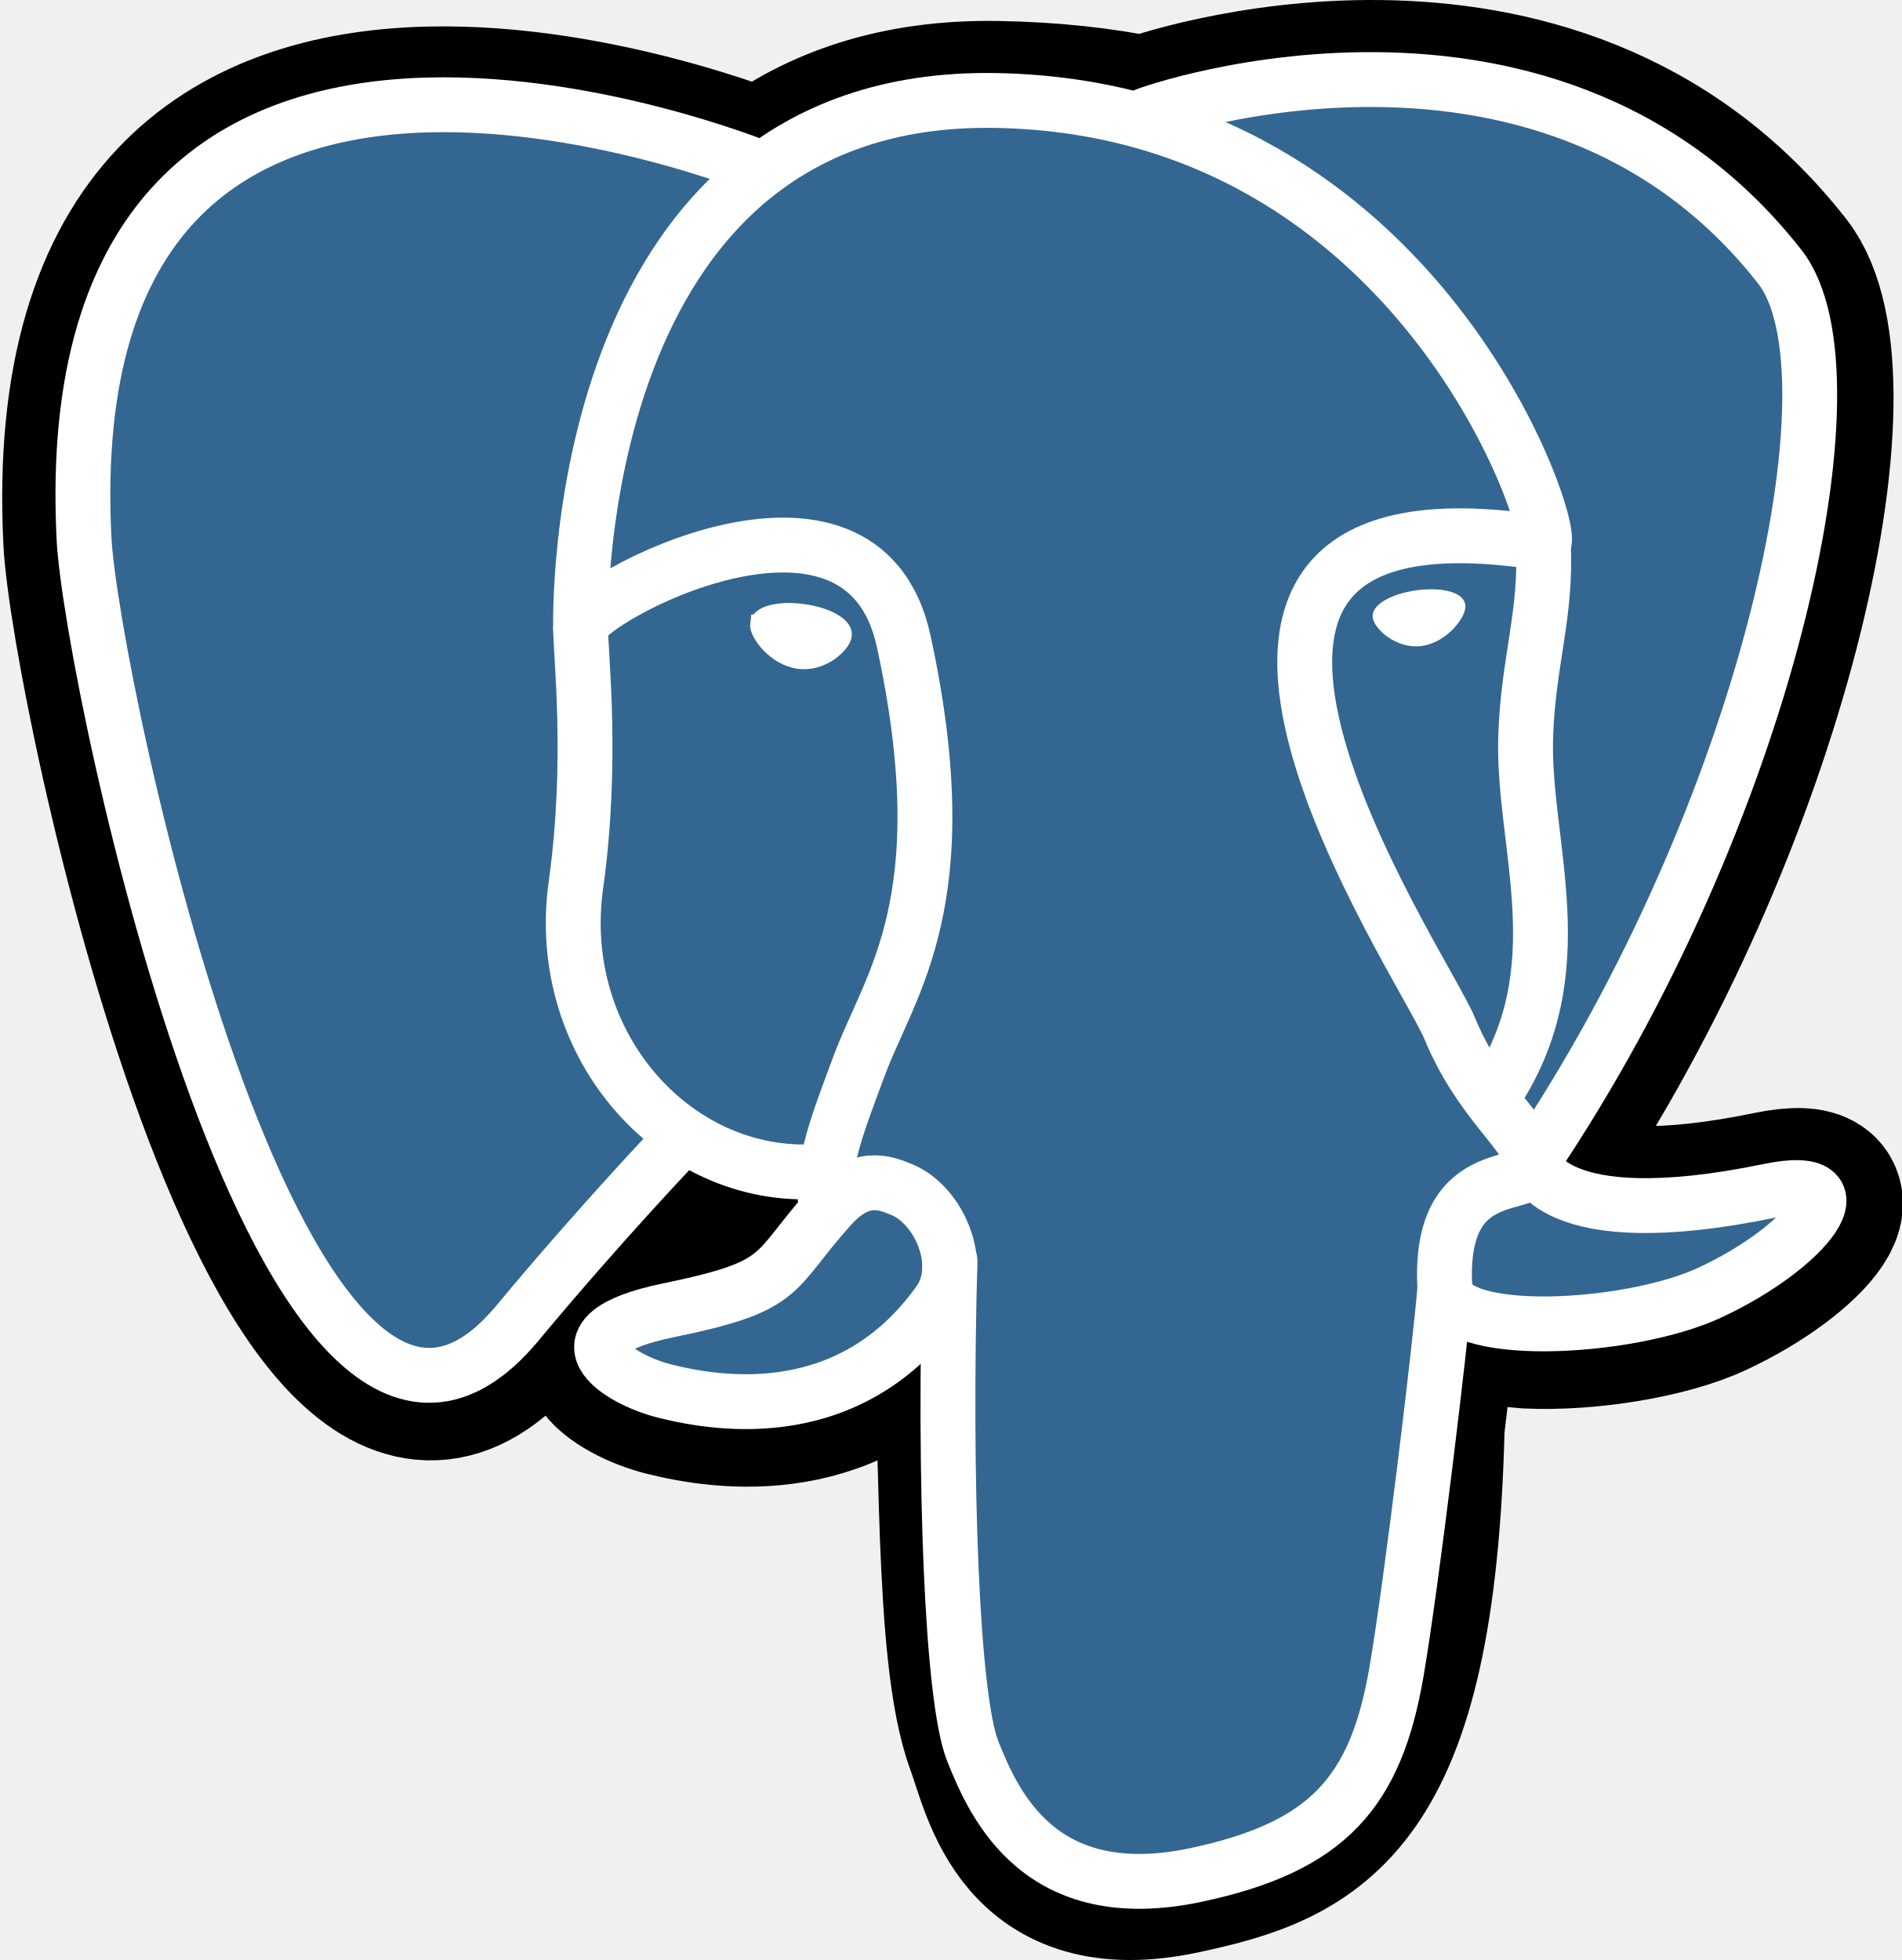
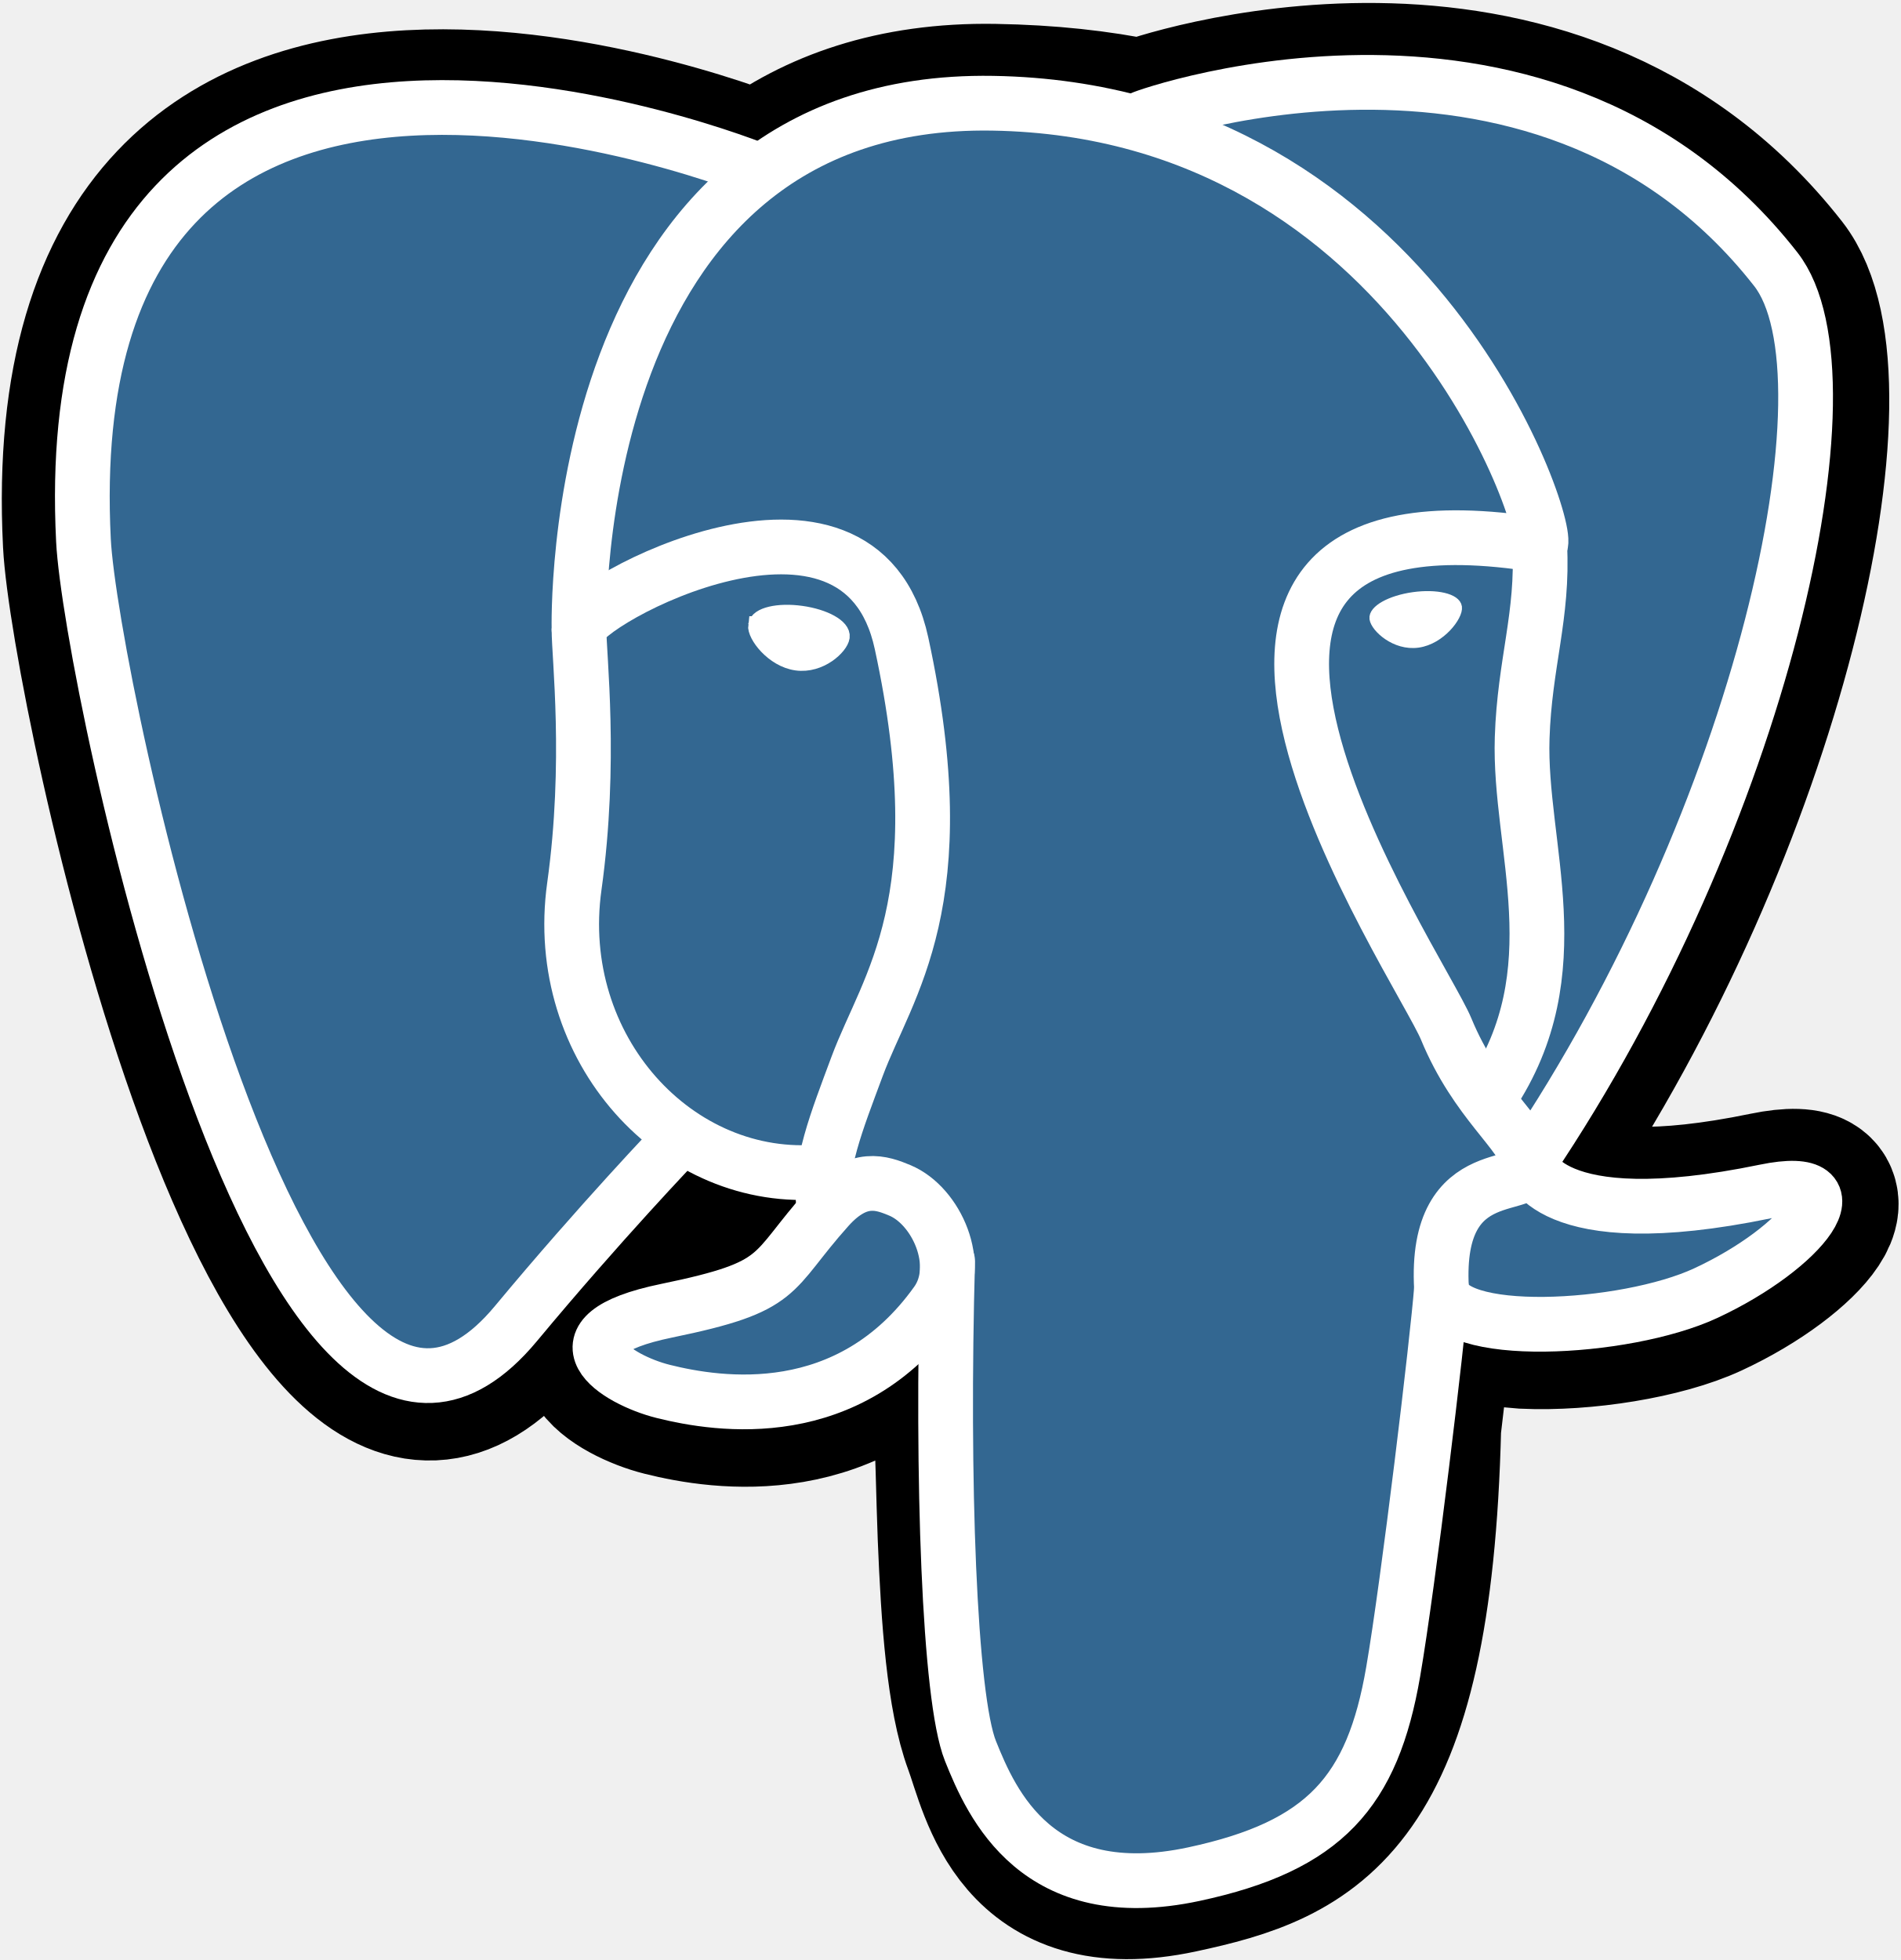
- <svg xmlns="http://www.w3.org/2000/svg" width="432.071pt" height="445.383pt" viewBox="0 0 432.071 445.383" xml:space="preserve">
-   <g id="orginal" style="fill-rule:nonzero;clip-rule:nonzero;stroke:#000000;stroke-miterlimit:4;">
- 	</g>
-   <g id="Layer_x0020_3" style="fill-rule:nonzero;clip-rule:nonzero;fill:none;stroke:#FFFFFF;stroke-width:12.465;stroke-linecap:round;stroke-linejoin:round;stroke-miterlimit:4;">
-     <path style="fill:#000000;stroke:#000000;stroke-width:37.395;stroke-linecap:butt;stroke-linejoin:miter;" d="M323.205,324.227c2.833-23.601,1.984-27.062,19.563-23.239l4.463,0.392c13.517,0.615,31.199-2.174,41.587-7c22.362-10.376,35.622-27.7,13.572-23.148c-50.297,10.376-53.755-6.655-53.755-6.655c53.111-78.803,75.313-178.836,56.149-203.322    C352.514-5.534,262.036,26.049,260.522,26.869l-0.482,0.089c-9.938-2.062-21.06-3.294-33.554-3.496c-22.761-0.374-40.032,5.967-53.133,15.904c0,0-161.408-66.498-153.899,83.628c1.597,31.936,45.777,241.655,98.47,178.31    c19.259-23.163,37.871-42.748,37.871-42.748c9.242,6.14,20.307,9.272,31.912,8.147l0.897-0.765c-0.281,2.876-0.157,5.689,0.359,9.019c-13.572,15.167-9.584,17.83-36.723,23.416c-27.457,5.659-11.326,15.734-0.797,18.367c12.768,3.193,42.305,7.716,62.268-20.224    l-0.795,3.188c5.325,4.26,4.965,30.619,5.72,49.452c0.756,18.834,2.017,36.409,5.856,46.771c3.839,10.36,8.369,37.05,44.036,29.406c29.809-6.388,52.6-15.582,54.677-101.107" />
-     <path style="fill:#336791;stroke:none;" d="M402.395,271.23c-50.302,10.376-53.76-6.655-53.76-6.655c53.111-78.808,75.313-178.843,56.153-203.326c-52.27-66.785-142.752-35.2-144.262-34.38l-0.486,0.087c-9.938-2.063-21.06-3.292-33.56-3.496c-22.761-0.373-40.026,5.967-53.127,15.902    c0,0-161.411-66.495-153.904,83.63c1.597,31.938,45.776,241.657,98.471,178.312c19.26-23.163,37.869-42.748,37.869-42.748c9.243,6.14,20.308,9.272,31.908,8.147l0.901-0.765c-0.28,2.876-0.152,5.689,0.361,9.019c-13.575,15.167-9.586,17.83-36.723,23.416    c-27.459,5.659-11.328,15.734-0.796,18.367c12.768,3.193,42.307,7.716,62.266-20.224l-0.796,3.188c5.319,4.26,9.054,27.711,8.428,48.969c-0.626,21.259-1.044,35.854,3.147,47.254c4.191,11.4,8.368,37.05,44.042,29.406c29.809-6.388,45.256-22.942,47.405-50.555    c1.525-19.631,4.976-16.729,5.194-34.28l2.768-8.309c3.192-26.611,0.507-35.196,18.872-31.203l4.463,0.392c13.517,0.615,31.208-2.174,41.591-7c22.358-10.376,35.618-27.7,13.573-23.148z" />
-     <path d="M215.866,286.484c-1.385,49.516,0.348,99.377,5.193,111.495c4.848,12.118,15.223,35.688,50.9,28.045c29.806-6.39,40.651-18.756,45.357-46.051c3.466-20.082,10.148-75.854,11.005-87.281" />
-     <path d="M173.104,38.256c0,0-161.521-66.016-154.012,84.109c1.597,31.938,45.779,241.664,98.473,178.316c19.256-23.166,36.671-41.335,36.671-41.335" />
-     <path d="M260.349,26.207c-5.591,1.753,89.848-34.889,144.087,34.417c19.159,24.484-3.043,124.519-56.153,203.329" />
-     <path style="stroke-linejoin:bevel;" d="M348.282,263.953c0,0,3.461,17.036,53.764,6.653c22.04-4.552,8.776,12.774-13.577,23.155c-18.345,8.514-59.474,10.696-60.146-1.069c-1.729-30.355,21.647-21.133,19.96-28.739c-1.525-6.85-11.979-13.573-18.894-30.338    c-6.037-14.633-82.796-126.849,21.287-110.183c3.813-0.789-27.146-99.002-124.553-100.599c-97.385-1.597-94.19,119.762-94.19,119.762" />
-     <path d="M188.604,274.334c-13.577,15.166-9.584,17.829-36.723,23.417c-27.459,5.66-11.326,15.733-0.797,18.365c12.768,3.195,42.307,7.718,62.266-20.229c6.078-8.509-0.036-22.086-8.385-25.547c-4.034-1.671-9.428-3.765-16.361,3.994z" />
-     <path d="M187.715,274.069c-1.368-8.917,2.93-19.528,7.536-31.942c6.922-18.626,22.893-37.255,10.117-96.339c-9.523-44.029-73.396-9.163-73.436-3.193c-0.039,5.968,2.889,30.26-1.067,58.548c-5.162,36.913,23.488,68.132,56.479,64.938" />
-     <path style="fill:#FFFFFF;stroke-width:4.155;stroke-linecap:butt;stroke-linejoin:miter;" d="M172.517,141.7c-0.288,2.039,3.733,7.48,8.976,8.207c5.234,0.73,9.714-3.522,9.998-5.559c0.284-2.039-3.732-4.285-8.977-5.015c-5.237-0.731-9.719,0.333-9.996,2.367z" />
-     <path style="fill:#FFFFFF;stroke-width:2.078;stroke-linecap:butt;stroke-linejoin:miter;" d="M331.941,137.543c0.284,2.039-3.732,7.48-8.976,8.207c-5.238,0.73-9.718-3.522-10.005-5.559c-0.277-2.039,3.74-4.285,8.979-5.015c5.239-0.73,9.718,0.333,10.002,2.368z" />
-     <path d="M350.676,123.432c0.863,15.994-3.445,26.888-3.988,43.914c-0.804,24.748,11.799,53.074-7.191,81.435" />
-     <path style="stroke-width:3;" d="M0,60.232" />
-   </g>
+ <svg xmlns="http://www.w3.org/2000/svg" width="577" height="595" viewBox="0 0 577 595" fill="none">
+   <path d="M430.823 433.201C434.6 401.733 433.468 397.118 456.907 402.216L462.857 402.738C480.88 403.558 504.456 399.84 518.307 393.405C548.123 379.57 565.803 356.472 536.403 362.541C469.34 376.376 464.729 353.668 464.729 353.668C535.544 248.597 565.147 115.22 539.595 82.572C469.901 -6.48 349.264 35.63 347.245 36.724L346.603 36.842C333.352 34.093 318.523 32.45 301.864 32.181C271.516 31.682 248.488 40.137 231.02 53.386C231.02 53.386 15.809 -35.278 25.821 164.89C27.951 207.472 86.857 487.097 157.115 402.637C182.793 371.753 207.609 345.64 207.609 345.64C219.932 353.826 234.685 358.002 250.159 356.502L251.355 355.482C250.98 359.317 251.145 363.068 251.833 367.508C233.737 387.73 239.055 391.281 202.869 398.729C166.26 406.274 187.768 419.708 201.807 423.218C218.831 427.476 258.213 433.506 284.831 396.253L283.771 400.504C290.871 406.184 290.391 441.329 291.397 466.44C292.405 491.552 294.087 514.985 299.205 528.801C304.324 542.614 310.364 578.201 357.92 568.009C397.665 559.492 428.053 547.234 430.823 433.201Z" fill="black" stroke="black" stroke-width="49.86" />
+   <path d="M536.409 362.538C469.34 376.373 464.729 353.665 464.729 353.665C535.544 248.588 565.147 115.208 539.6 82.564C469.907 -6.483 349.264 35.63 347.251 36.724L346.603 36.84C333.352 34.089 318.523 32.45 301.856 32.178C271.508 31.681 248.488 40.134 231.02 53.381C231.02 53.381 15.805 -35.279 25.815 164.888C27.944 207.472 86.849 487.097 157.109 402.637C182.789 371.753 207.601 345.64 207.601 345.64C219.925 353.826 234.679 358.002 250.145 356.502L251.347 355.482C250.973 359.317 251.144 363.068 251.828 367.508C233.728 387.73 239.047 391.281 202.864 398.729C166.252 406.274 187.76 419.708 201.803 423.218C218.827 427.476 258.212 433.506 284.824 396.253L283.763 400.504C290.855 406.184 295.835 437.452 295 465.796C294.165 494.141 293.608 513.601 299.196 528.801C304.784 544.001 310.353 578.201 357.919 568.009C397.664 559.492 418.26 537.42 421.125 500.602C423.159 474.428 427.76 478.297 428.051 454.896L431.741 443.817C435.997 408.336 432.417 396.889 456.904 402.213L462.855 402.736C480.877 403.556 504.465 399.837 518.309 393.402C548.12 379.568 565.8 356.469 536.407 362.538H536.409Z" fill="#336791" />
+   <path d="M287.704 382.877C285.857 448.898 288.168 515.38 294.628 531.537C301.092 547.694 314.925 579.121 362.495 568.93C402.236 560.41 416.696 543.922 422.971 507.529C427.592 480.753 436.501 406.39 437.644 391.154" stroke="white" stroke-width="16.62" stroke-linecap="round" stroke-linejoin="round" />
+   <path d="M230.688 51.906C230.688 51.906 15.327 -36.115 25.339 164.052C27.468 206.636 86.377 486.27 156.636 401.806C182.311 370.918 205.531 346.693 205.531 346.693" stroke="white" stroke-width="16.62" stroke-linecap="round" stroke-linejoin="round" />
+   <path d="M347.015 35.841C339.56 38.178 466.812 -10.678 539.131 81.73C564.676 114.376 535.073 247.756 464.26 352.836" stroke="white" stroke-width="16.62" stroke-linecap="round" stroke-linejoin="round" />
+   <path d="M464.259 352.835C464.259 352.835 468.873 375.55 535.944 361.706C565.331 355.637 547.645 378.738 517.841 392.579C493.381 403.931 438.543 406.841 437.647 391.154C435.341 350.681 466.508 362.977 464.259 352.835ZM464.259 352.835C462.225 343.702 448.288 334.738 439.068 312.385C431.019 292.874 328.673 143.253 467.451 165.474C472.535 164.422 431.256 33.471 301.38 31.342C171.533 29.213 175.793 191.025 175.793 191.025" stroke="white" stroke-width="16.62" stroke-linecap="round" stroke-linejoin="bevel" />
+   <path d="M251.355 366.677C233.252 386.898 238.576 390.449 202.391 397.9C165.779 405.446 187.289 418.877 201.328 422.386C218.352 426.646 257.737 432.677 284.349 395.414C292.453 384.069 284.301 365.966 273.169 361.352C267.791 359.124 260.599 356.332 251.355 366.677Z" stroke="white" stroke-width="16.62" stroke-linecap="round" stroke-linejoin="round" />
+   <path d="M250.169 366.324C248.345 354.434 254.076 340.286 260.217 323.734C269.447 298.9 290.741 274.061 273.707 195.282C261.009 136.577 175.845 183.065 175.792 191.025C175.74 198.982 179.644 231.372 174.369 269.089C167.487 318.306 205.687 359.932 249.675 355.673" stroke="white" stroke-width="16.62" stroke-linecap="round" stroke-linejoin="round" />
+   <path d="M229.905 189.832C229.521 192.55 234.883 199.805 241.873 200.774C248.852 201.748 254.825 196.078 255.204 193.362C255.583 190.644 250.228 187.649 243.235 186.676C236.252 185.701 230.276 187.12 229.907 189.832H229.905Z" fill="white" stroke="white" stroke-width="5.54" />
+   <path d="M442.471 184.289C442.849 187.008 437.495 194.262 430.503 195.232C423.519 196.205 417.545 190.536 417.163 187.82C416.793 185.101 422.149 182.106 429.135 181.133C436.12 180.16 442.092 181.577 442.471 184.29V184.289Z" fill="white" stroke="white" stroke-width="2.77" />
+   <path d="M467.451 165.474C468.601 186.799 462.857 201.325 462.133 224.026C461.061 257.023 477.865 294.791 452.545 332.606" stroke="white" stroke-width="16.62" stroke-linecap="round" stroke-linejoin="round" />
</svg>
